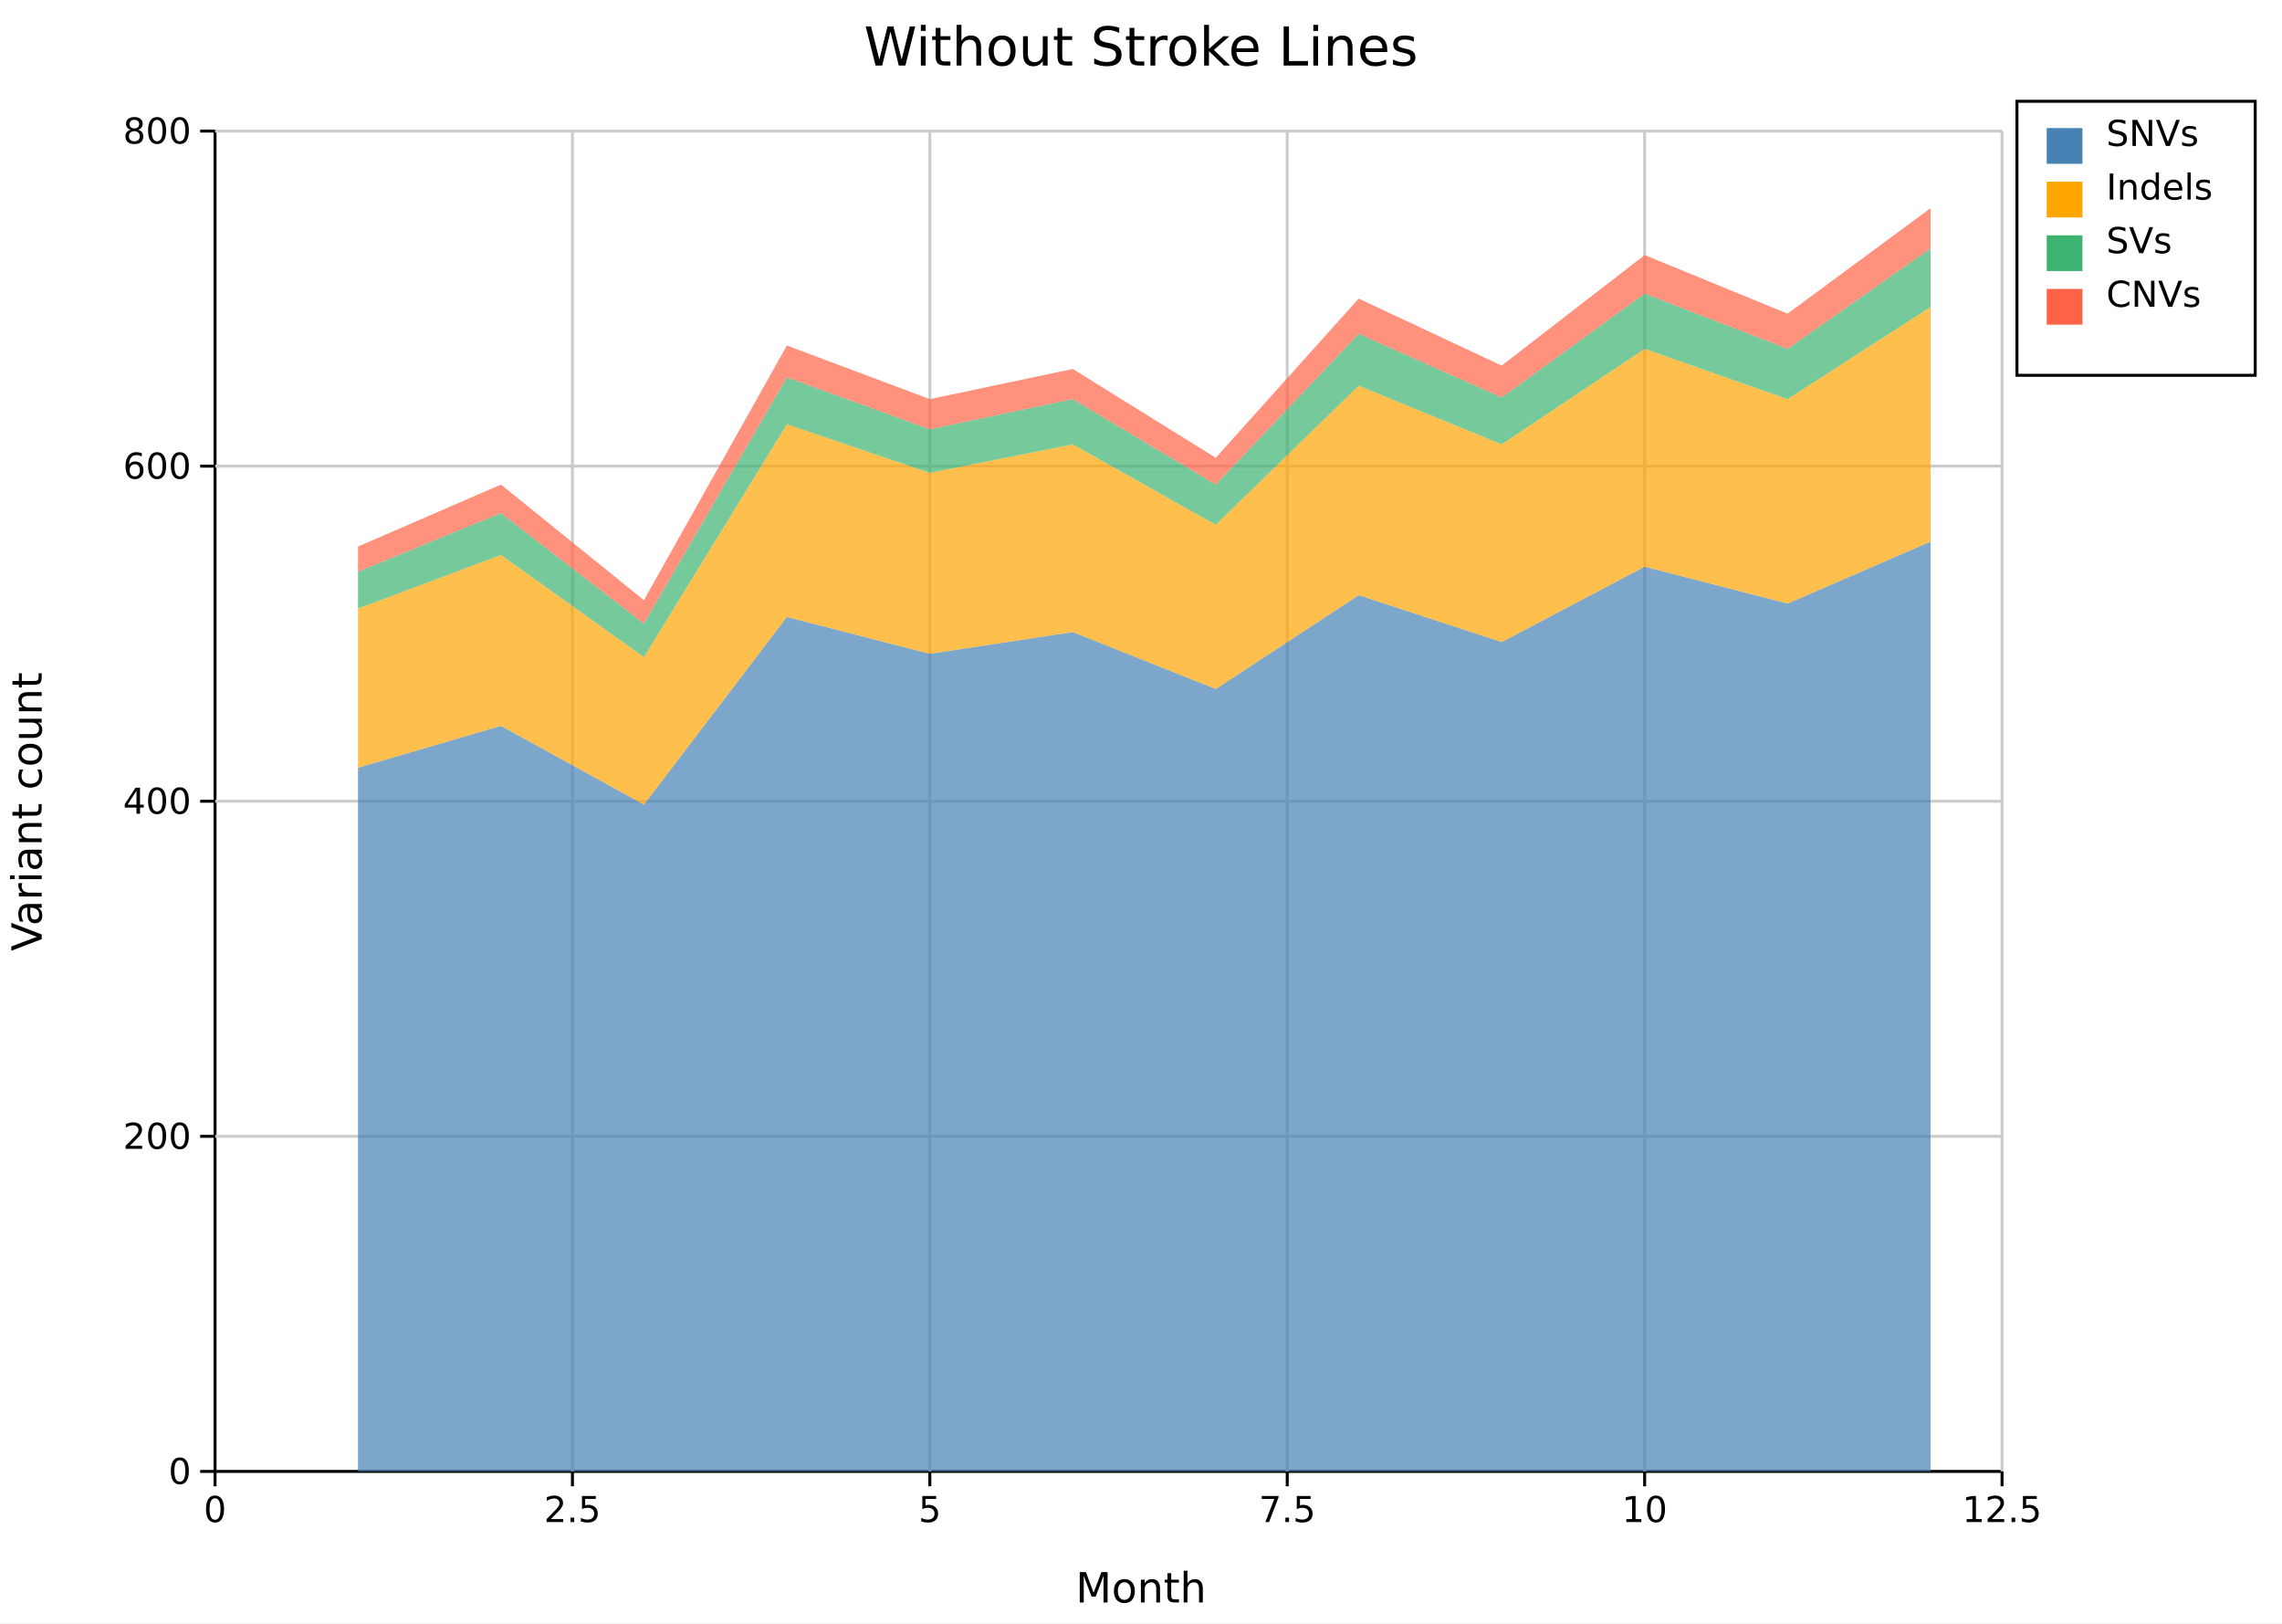
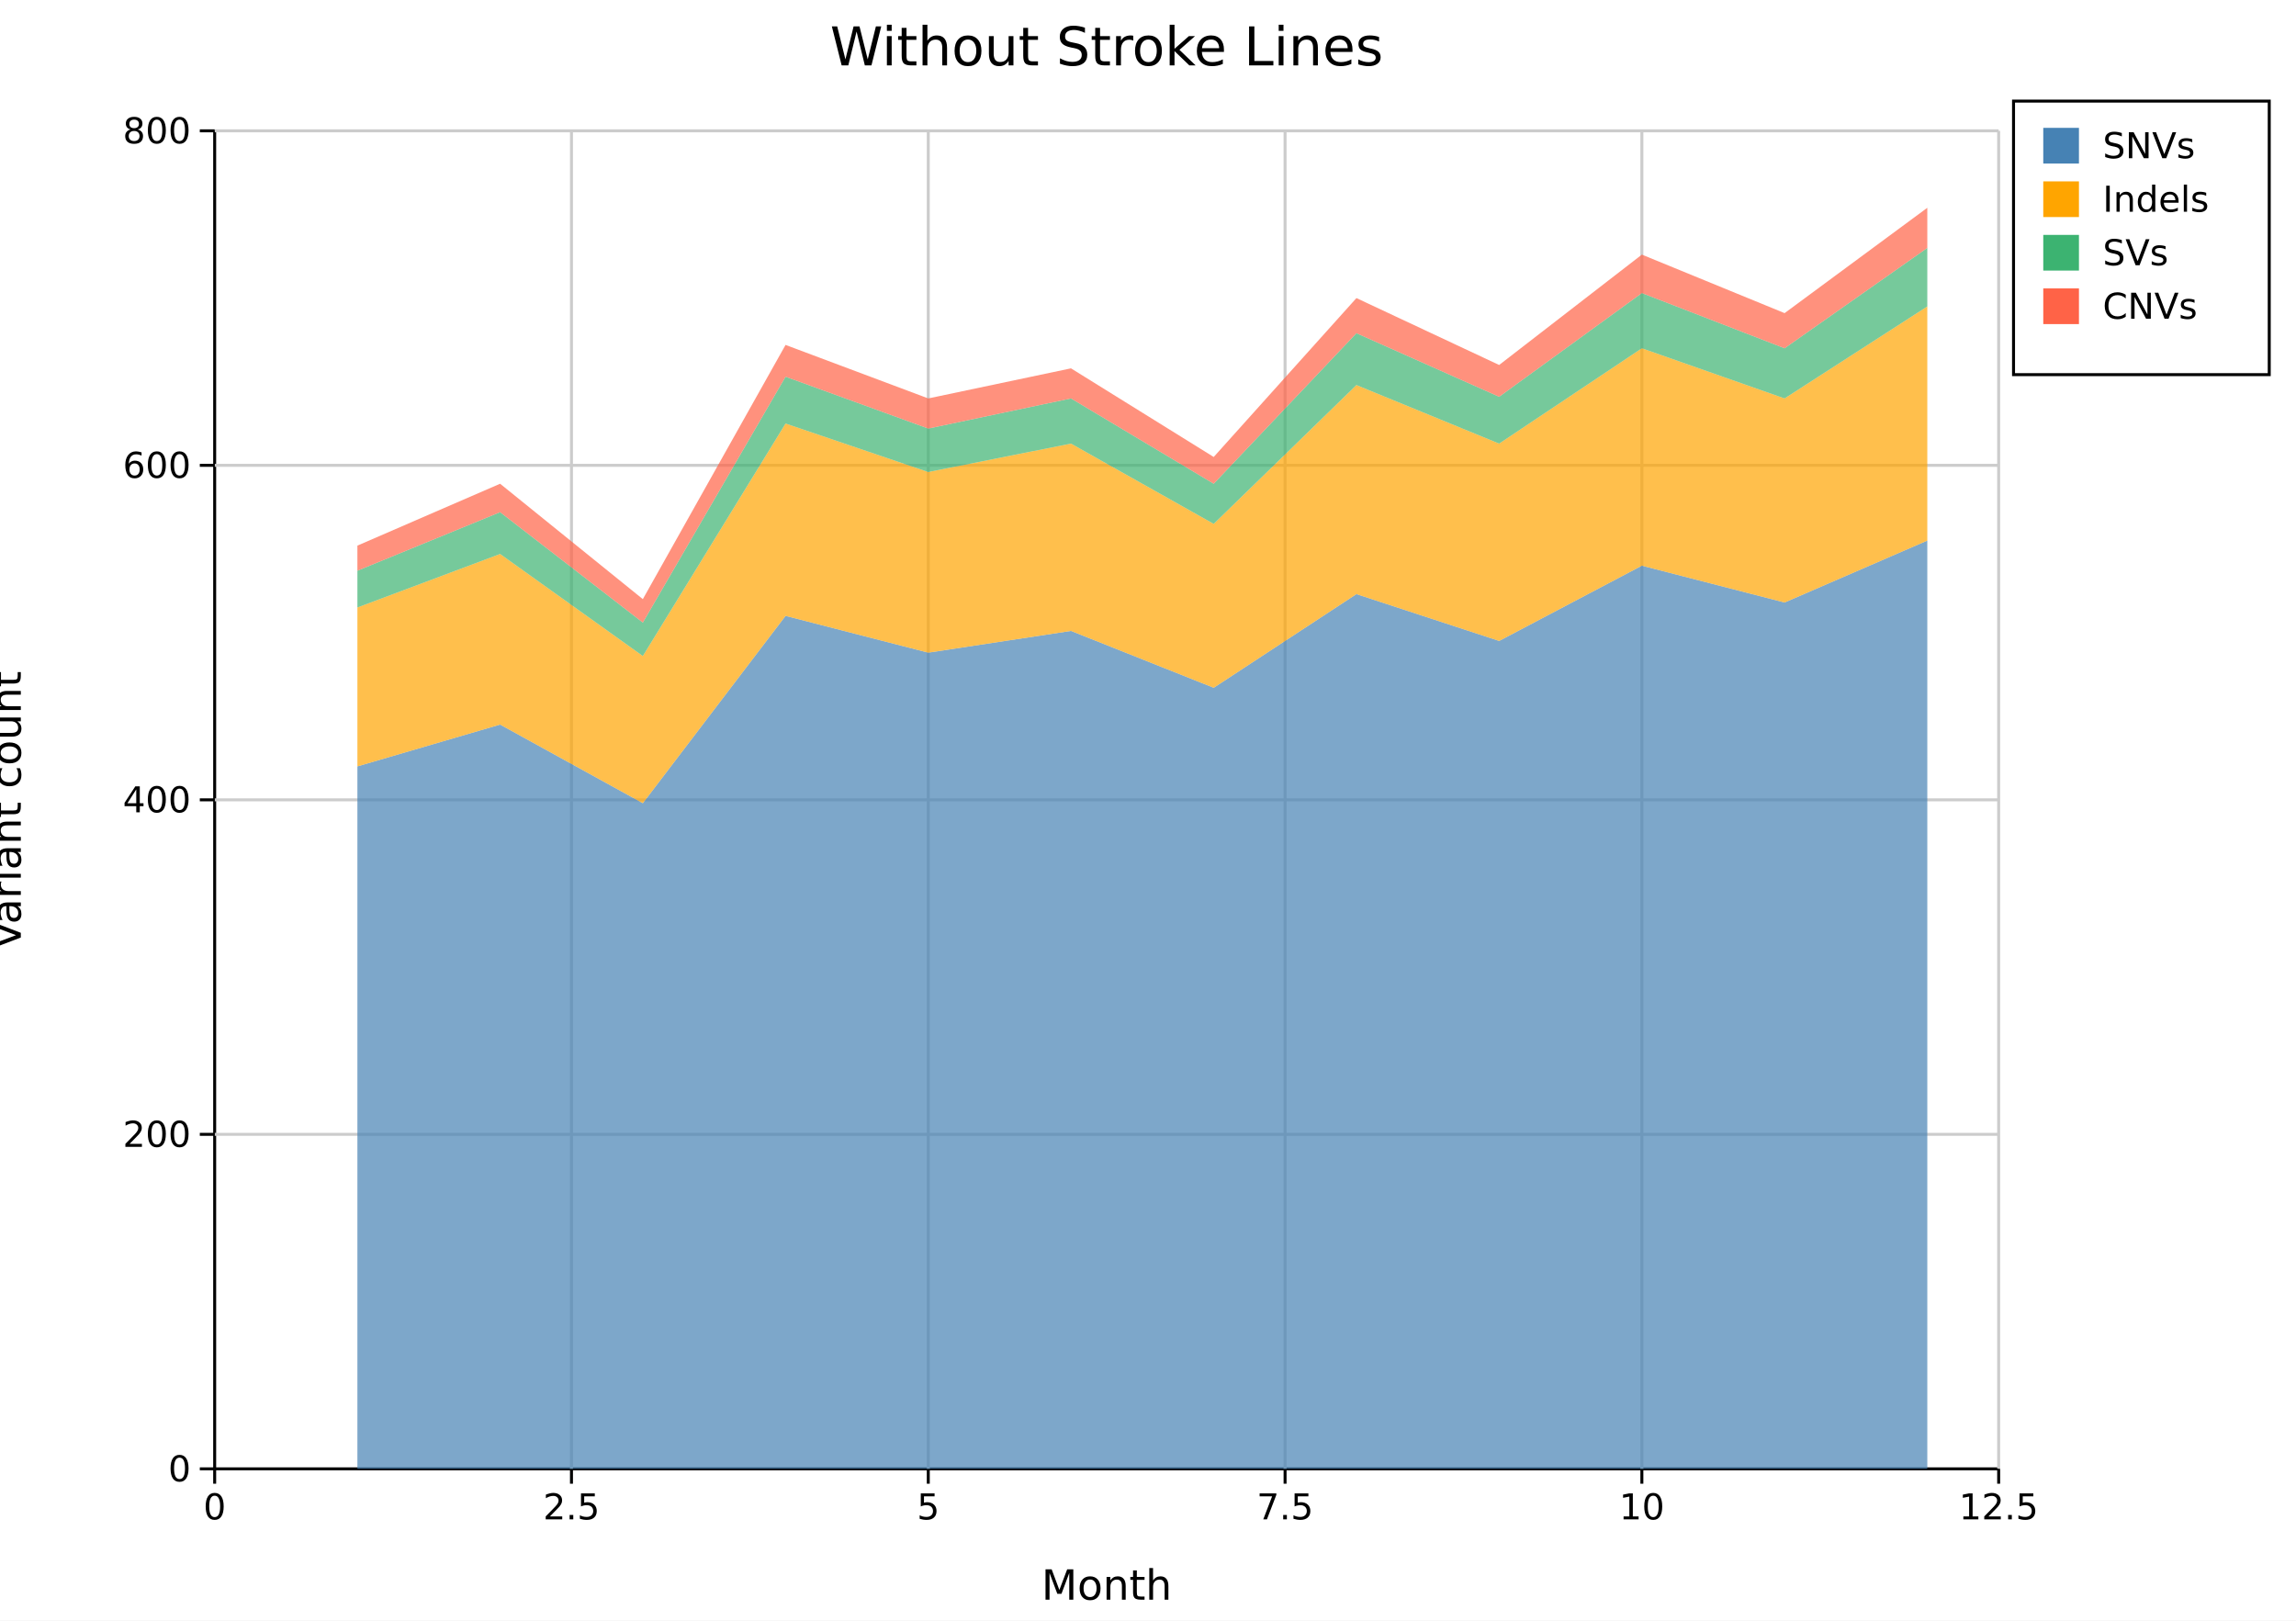
- <svg xmlns="http://www.w3.org/2000/svg" width="766.2" height="545" font-family="DejaVu Sans, Liberation Sans, Arial, sans-serif" fill="black">
+ <svg xmlns="http://www.w3.org/2000/svg" width="772.2" height="545" font-family="DejaVu Sans, Liberation Sans, Arial, sans-serif" fill="black">
  <rect width="100%" height="100%" fill="white" />
-   <line x1="72.2" y1="494" x2="672.2" y2="494" stroke="black" stroke-width="1" />
-   <line x1="72.2" y1="44" x2="72.2" y2="494" stroke="black" stroke-width="1" />
-   <line x1="192.2" y1="44" x2="192.2" y2="494" stroke="#ccc" stroke-width="1" />
-   <line x1="312.2" y1="44" x2="312.2" y2="494" stroke="#ccc" stroke-width="1" />
-   <line x1="432.2" y1="44" x2="432.2" y2="494" stroke="#ccc" stroke-width="1" />
-   <line x1="552.2" y1="44" x2="552.2" y2="494" stroke="#ccc" stroke-width="1" />
-   <line x1="672.2" y1="44" x2="672.2" y2="494" stroke="#ccc" stroke-width="1" />
-   <line x1="72.2" y1="381.5" x2="672.2" y2="381.5" stroke="#ccc" stroke-width="1" />
-   <line x1="72.2" y1="269" x2="672.2" y2="269" stroke="#ccc" stroke-width="1" />
-   <line x1="72.2" y1="156.5" x2="672.2" y2="156.5" stroke="#ccc" stroke-width="1" />
-   <line x1="72.2" y1="44" x2="672.2" y2="44" stroke="#ccc" stroke-width="1" />
-   <line x1="72.2" y1="494" x2="72.2" y2="499" stroke="black" stroke-width="1" />
+   <line x1="72.2" y1="494" x2="672.2" y2="494" stroke="#000000" stroke-width="1" />
+   <line x1="72.2" y1="44" x2="72.2" y2="494" stroke="#000000" stroke-width="1" />
+   <line x1="192.2" y1="44" x2="192.2" y2="494" stroke="#cccccc" stroke-width="1" />
+   <line x1="312.2" y1="44" x2="312.2" y2="494" stroke="#cccccc" stroke-width="1" />
+   <line x1="432.2" y1="44" x2="432.2" y2="494" stroke="#cccccc" stroke-width="1" />
+   <line x1="552.2" y1="44" x2="552.2" y2="494" stroke="#cccccc" stroke-width="1" />
+   <line x1="672.2" y1="44" x2="672.2" y2="494" stroke="#cccccc" stroke-width="1" />
+   <line x1="72.2" y1="381.5" x2="672.2" y2="381.5" stroke="#cccccc" stroke-width="1" />
+   <line x1="72.2" y1="269" x2="672.2" y2="269" stroke="#cccccc" stroke-width="1" />
+   <line x1="72.2" y1="156.5" x2="672.2" y2="156.5" stroke="#cccccc" stroke-width="1" />
+   <line x1="72.2" y1="44" x2="672.2" y2="44" stroke="#cccccc" stroke-width="1" />
+   <line x1="72.2" y1="494" x2="72.2" y2="499" stroke="#000000" stroke-width="1" />
  <text x="72.2" y="511" font-size="12" text-anchor="middle">0</text>
-   <line x1="192.2" y1="494" x2="192.2" y2="499" stroke="black" stroke-width="1" />
+   <line x1="192.2" y1="494" x2="192.2" y2="499" stroke="#000000" stroke-width="1" />
  <text x="192.2" y="511" font-size="12" text-anchor="middle">2.5</text>
-   <line x1="312.2" y1="494" x2="312.2" y2="499" stroke="black" stroke-width="1" />
+   <line x1="312.2" y1="494" x2="312.2" y2="499" stroke="#000000" stroke-width="1" />
  <text x="312.2" y="511" font-size="12" text-anchor="middle">5</text>
-   <line x1="432.2" y1="494" x2="432.2" y2="499" stroke="black" stroke-width="1" />
+   <line x1="432.2" y1="494" x2="432.2" y2="499" stroke="#000000" stroke-width="1" />
  <text x="432.2" y="511" font-size="12" text-anchor="middle">7.5</text>
-   <line x1="552.2" y1="494" x2="552.2" y2="499" stroke="black" stroke-width="1" />
+   <line x1="552.2" y1="494" x2="552.2" y2="499" stroke="#000000" stroke-width="1" />
  <text x="552.2" y="511" font-size="12" text-anchor="middle">10</text>
-   <line x1="672.2" y1="494" x2="672.2" y2="499" stroke="black" stroke-width="1" />
+   <line x1="672.2" y1="494" x2="672.2" y2="499" stroke="#000000" stroke-width="1" />
  <text x="672.2" y="511" font-size="12" text-anchor="middle">12.5</text>
-   <line x1="67.2" y1="494" x2="72.2" y2="494" stroke="black" stroke-width="1" />
+   <line x1="67.2" y1="494" x2="72.2" y2="494" stroke="#000000" stroke-width="1" />
  <text x="64.2" y="498.2" font-size="12" text-anchor="end">0</text>
-   <line x1="67.2" y1="381.5" x2="72.2" y2="381.5" stroke="black" stroke-width="1" />
+   <line x1="67.2" y1="381.5" x2="72.2" y2="381.5" stroke="#000000" stroke-width="1" />
  <text x="64.2" y="385.7" font-size="12" text-anchor="end">200</text>
-   <line x1="67.2" y1="269" x2="72.2" y2="269" stroke="black" stroke-width="1" />
+   <line x1="67.2" y1="269" x2="72.2" y2="269" stroke="#000000" stroke-width="1" />
  <text x="64.2" y="273.2" font-size="12" text-anchor="end">400</text>
-   <line x1="67.2" y1="156.5" x2="72.2" y2="156.5" stroke="black" stroke-width="1" />
+   <line x1="67.2" y1="156.5" x2="72.2" y2="156.5" stroke="#000000" stroke-width="1" />
  <text x="64.2" y="160.7" font-size="12" text-anchor="end">600</text>
-   <line x1="67.2" y1="44" x2="72.2" y2="44" stroke="black" stroke-width="1" />
+   <line x1="67.2" y1="44" x2="72.2" y2="44" stroke="#000000" stroke-width="1" />
  <text x="64.2" y="48.2" font-size="12" text-anchor="end">800</text>
-   <text x="383.1" y="538" font-size="14" text-anchor="middle">Month</text>
-   <text x="14" y="272.5" font-size="14" text-anchor="middle" transform="rotate(-90,14,272.5)">Variant count</text>
-   <text x="383.1" y="22" font-size="18" text-anchor="middle">Without Stroke Lines</text>
-   <path d="M 120.2 257.75 L 168.2 243.688 L 216.2 270.125 L 264.2 207.125 L 312.2 219.5 L 360.2 212.188 L 408.2 231.312 L 456.2 199.812 L 504.2 215.562 L 552.2 190.25 L 600.2 202.625 L 648.2 181.812 L 648.2 494 L 600.2 494 L 552.2 494 L 504.2 494 L 456.2 494 L 408.2 494 L 360.2 494 L 312.2 494 L 264.2 494 L 216.2 494 L 168.2 494 L 120.2 494 Z" stroke="none" stroke-width="0" fill="steelblue" fill-opacity="0.7" />
-   <path d="M 120.2 204.312 L 168.2 186.312 L 216.2 220.625 L 264.2 142.438 L 312.2 158.75 L 360.2 149.188 L 408.2 176.188 L 456.2 129.5 L 504.2 149.188 L 552.2 117.125 L 600.2 134 L 648.2 103.062 L 648.2 181.812 L 600.2 202.625 L 552.2 190.25 L 504.2 215.562 L 456.2 199.812 L 408.2 231.312 L 360.2 212.188 L 312.2 219.5 L 264.2 207.125 L 216.2 270.125 L 168.2 243.688 L 120.2 257.75 Z" stroke="none" stroke-width="0" fill="orange" fill-opacity="0.7" />
-   <path d="M 120.2 191.938 L 168.2 172.25 L 216.2 209.375 L 264.2 126.688 L 312.2 144.125 L 360.2 134 L 408.2 162.688 L 456.2 112.062 L 504.2 133.438 L 552.2 98.562 L 600.2 117.125 L 648.2 83.375 L 648.2 103.062 L 600.2 134 L 552.2 117.125 L 504.2 149.188 L 456.2 129.5 L 408.2 176.188 L 360.2 149.188 L 312.2 158.75 L 264.2 142.438 L 216.2 220.625 L 168.2 186.312 L 120.2 204.312 Z" stroke="none" stroke-width="0" fill="mediumseagreen" fill-opacity="0.7" />
-   <path d="M 120.2 183.5 L 168.2 162.688 L 216.2 201.5 L 264.2 116 L 312.2 134 L 360.2 123.875 L 408.2 153.688 L 456.2 100.25 L 504.2 122.75 L 552.2 85.625 L 600.2 105.312 L 648.2 69.875 L 648.2 83.375 L 600.2 117.125 L 552.2 98.562 L 504.2 133.438 L 456.2 112.062 L 408.2 162.688 L 360.2 134 L 312.2 144.125 L 264.2 126.688 L 216.2 209.375 L 168.2 172.25 L 120.2 191.938 Z" stroke="none" stroke-width="0" fill="tomato" fill-opacity="0.7" />
-   <rect x="677.2" y="34" width="80" height="92" fill="white" />
-   <rect x="677.2" y="34" width="80" height="92" fill="none" stroke="black" stroke-width="1" />
-   <text x="707.2" y="49" font-size="12" text-anchor="start">SNVs</text>
-   <rect x="687.2" y="43" width="12" height="12" fill="steelblue" />
-   <text x="707.2" y="67" font-size="12" text-anchor="start">Indels</text>
-   <rect x="687.2" y="61" width="12" height="12" fill="orange" />
-   <text x="707.2" y="85" font-size="12" text-anchor="start">SVs</text>
+   <text x="372.2" y="538" font-size="14" text-anchor="middle">Month</text>
+   <text x="7" y="272.5" font-size="14" text-anchor="middle" transform="rotate(-90,7,272.5)">Variant count</text>
+   <text x="372.2" y="22" font-size="18" text-anchor="middle">Without Stroke Lines</text>
+   <path d="M 120.2 257.75 L 168.2 243.69 L 216.2 270.13 L 264.2 207.13 L 312.2 219.5 L 360.2 212.19 L 408.2 231.31 L 456.2 199.81 L 504.2 215.56 L 552.2 190.25 L 600.2 202.63 L 648.2 181.81 L 648.2 494.0 L 600.2 494.0 L 552.2 494.0 L 504.2 494.0 L 456.2 494.0 L 408.2 494.0 L 360.2 494.0 L 312.2 494.0 L 264.2 494.0 L 216.2 494.0 L 168.2 494.0 L 120.2 494.0 Z" stroke="none" stroke-width="0" fill="#4682b4" fill-opacity="0.7" />
+   <path d="M 120.2 204.31 L 168.2 186.31 L 216.2 220.63 L 264.2 142.44 L 312.2 158.75 L 360.2 149.19 L 408.2 176.19 L 456.2 129.5 L 504.2 149.19 L 552.2 117.13 L 600.2 134.0 L 648.2 103.06 L 648.2 181.81 L 600.2 202.63 L 552.2 190.25 L 504.2 215.56 L 456.2 199.81 L 408.2 231.31 L 360.2 212.19 L 312.2 219.5 L 264.2 207.13 L 216.2 270.13 L 168.2 243.69 L 120.2 257.75 Z" stroke="none" stroke-width="0" fill="#ffa500" fill-opacity="0.7" />
+   <path d="M 120.2 191.94 L 168.2 172.25 L 216.2 209.38 L 264.2 126.69 L 312.2 144.13 L 360.2 134.0 L 408.2 162.69 L 456.2 112.06 L 504.2 133.44 L 552.2 98.56 L 600.2 117.13 L 648.2 83.38 L 648.2 103.06 L 600.2 134.0 L 552.2 117.13 L 504.2 149.19 L 456.2 129.5 L 408.2 176.19 L 360.2 149.19 L 312.2 158.75 L 264.2 142.44 L 216.2 220.63 L 168.2 186.31 L 120.2 204.31 Z" stroke="none" stroke-width="0" fill="mediumseagreen" fill-opacity="0.7" />
+   <path d="M 120.2 183.5 L 168.2 162.69 L 216.2 201.5 L 264.2 116.0 L 312.2 134.0 L 360.2 123.88 L 408.2 153.69 L 456.2 100.25 L 504.2 122.75 L 552.2 85.63 L 600.2 105.31 L 648.2 69.88 L 648.2 83.38 L 600.2 117.13 L 552.2 98.56 L 504.2 133.44 L 456.2 112.06 L 408.2 162.69 L 360.2 134.0 L 312.2 144.13 L 264.2 126.69 L 216.2 209.38 L 168.2 172.25 L 120.2 191.94 Z" stroke="none" stroke-width="0" fill="#ff6347" fill-opacity="0.7" />
+   <rect x="677.2" y="34" width="86" height="92" fill="#ffffff" />
+   <rect x="677.2" y="34" width="86" height="92" fill="none" stroke="#000000" stroke-width="1" />
+   <text x="707.2" y="53.2" font-size="12" text-anchor="start">SNVs</text>
+   <rect x="687.2" y="43" width="12" height="12" fill="#4682b4" />
+   <text x="707.2" y="71.2" font-size="12" text-anchor="start">Indels</text>
+   <rect x="687.2" y="61" width="12" height="12" fill="#ffa500" />
+   <text x="707.2" y="89.2" font-size="12" text-anchor="start">SVs</text>
  <rect x="687.2" y="79" width="12" height="12" fill="mediumseagreen" />
-   <text x="707.2" y="103" font-size="12" text-anchor="start">CNVs</text>
-   <rect x="687.2" y="97" width="12" height="12" fill="tomato" />
+   <text x="707.2" y="107.2" font-size="12" text-anchor="start">CNVs</text>
+   <rect x="687.2" y="97" width="12" height="12" fill="#ff6347" />
</svg>
